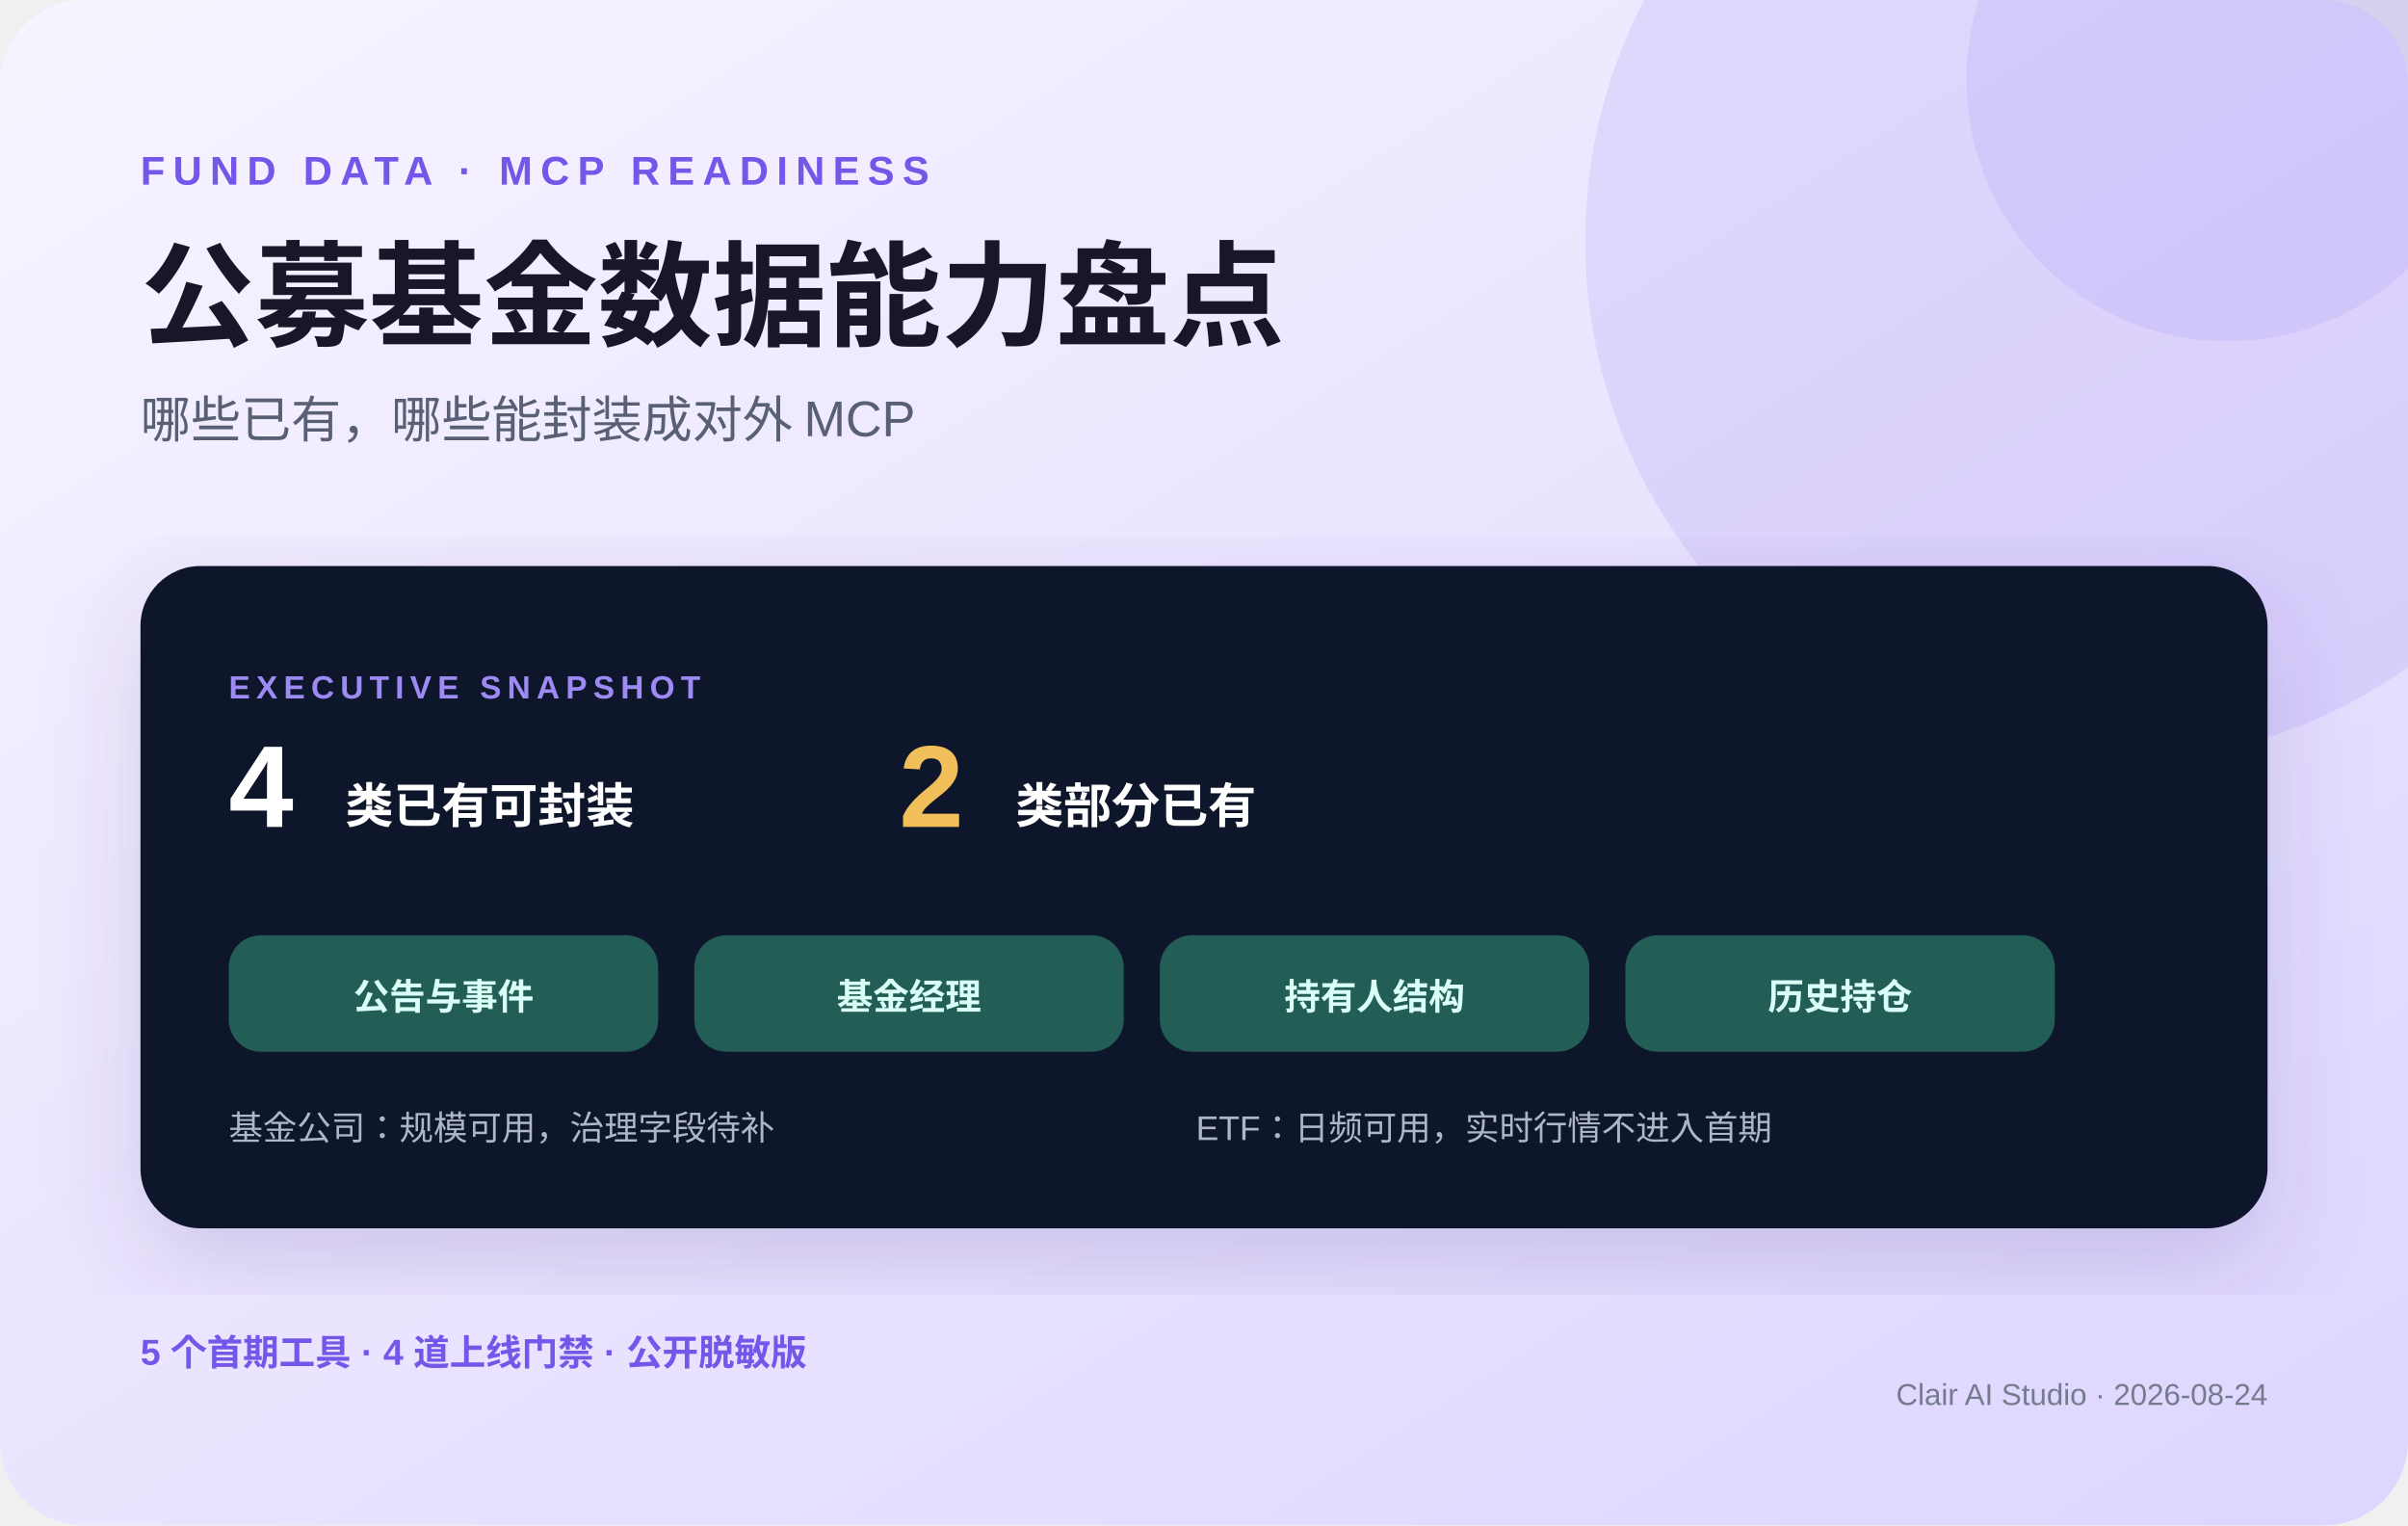
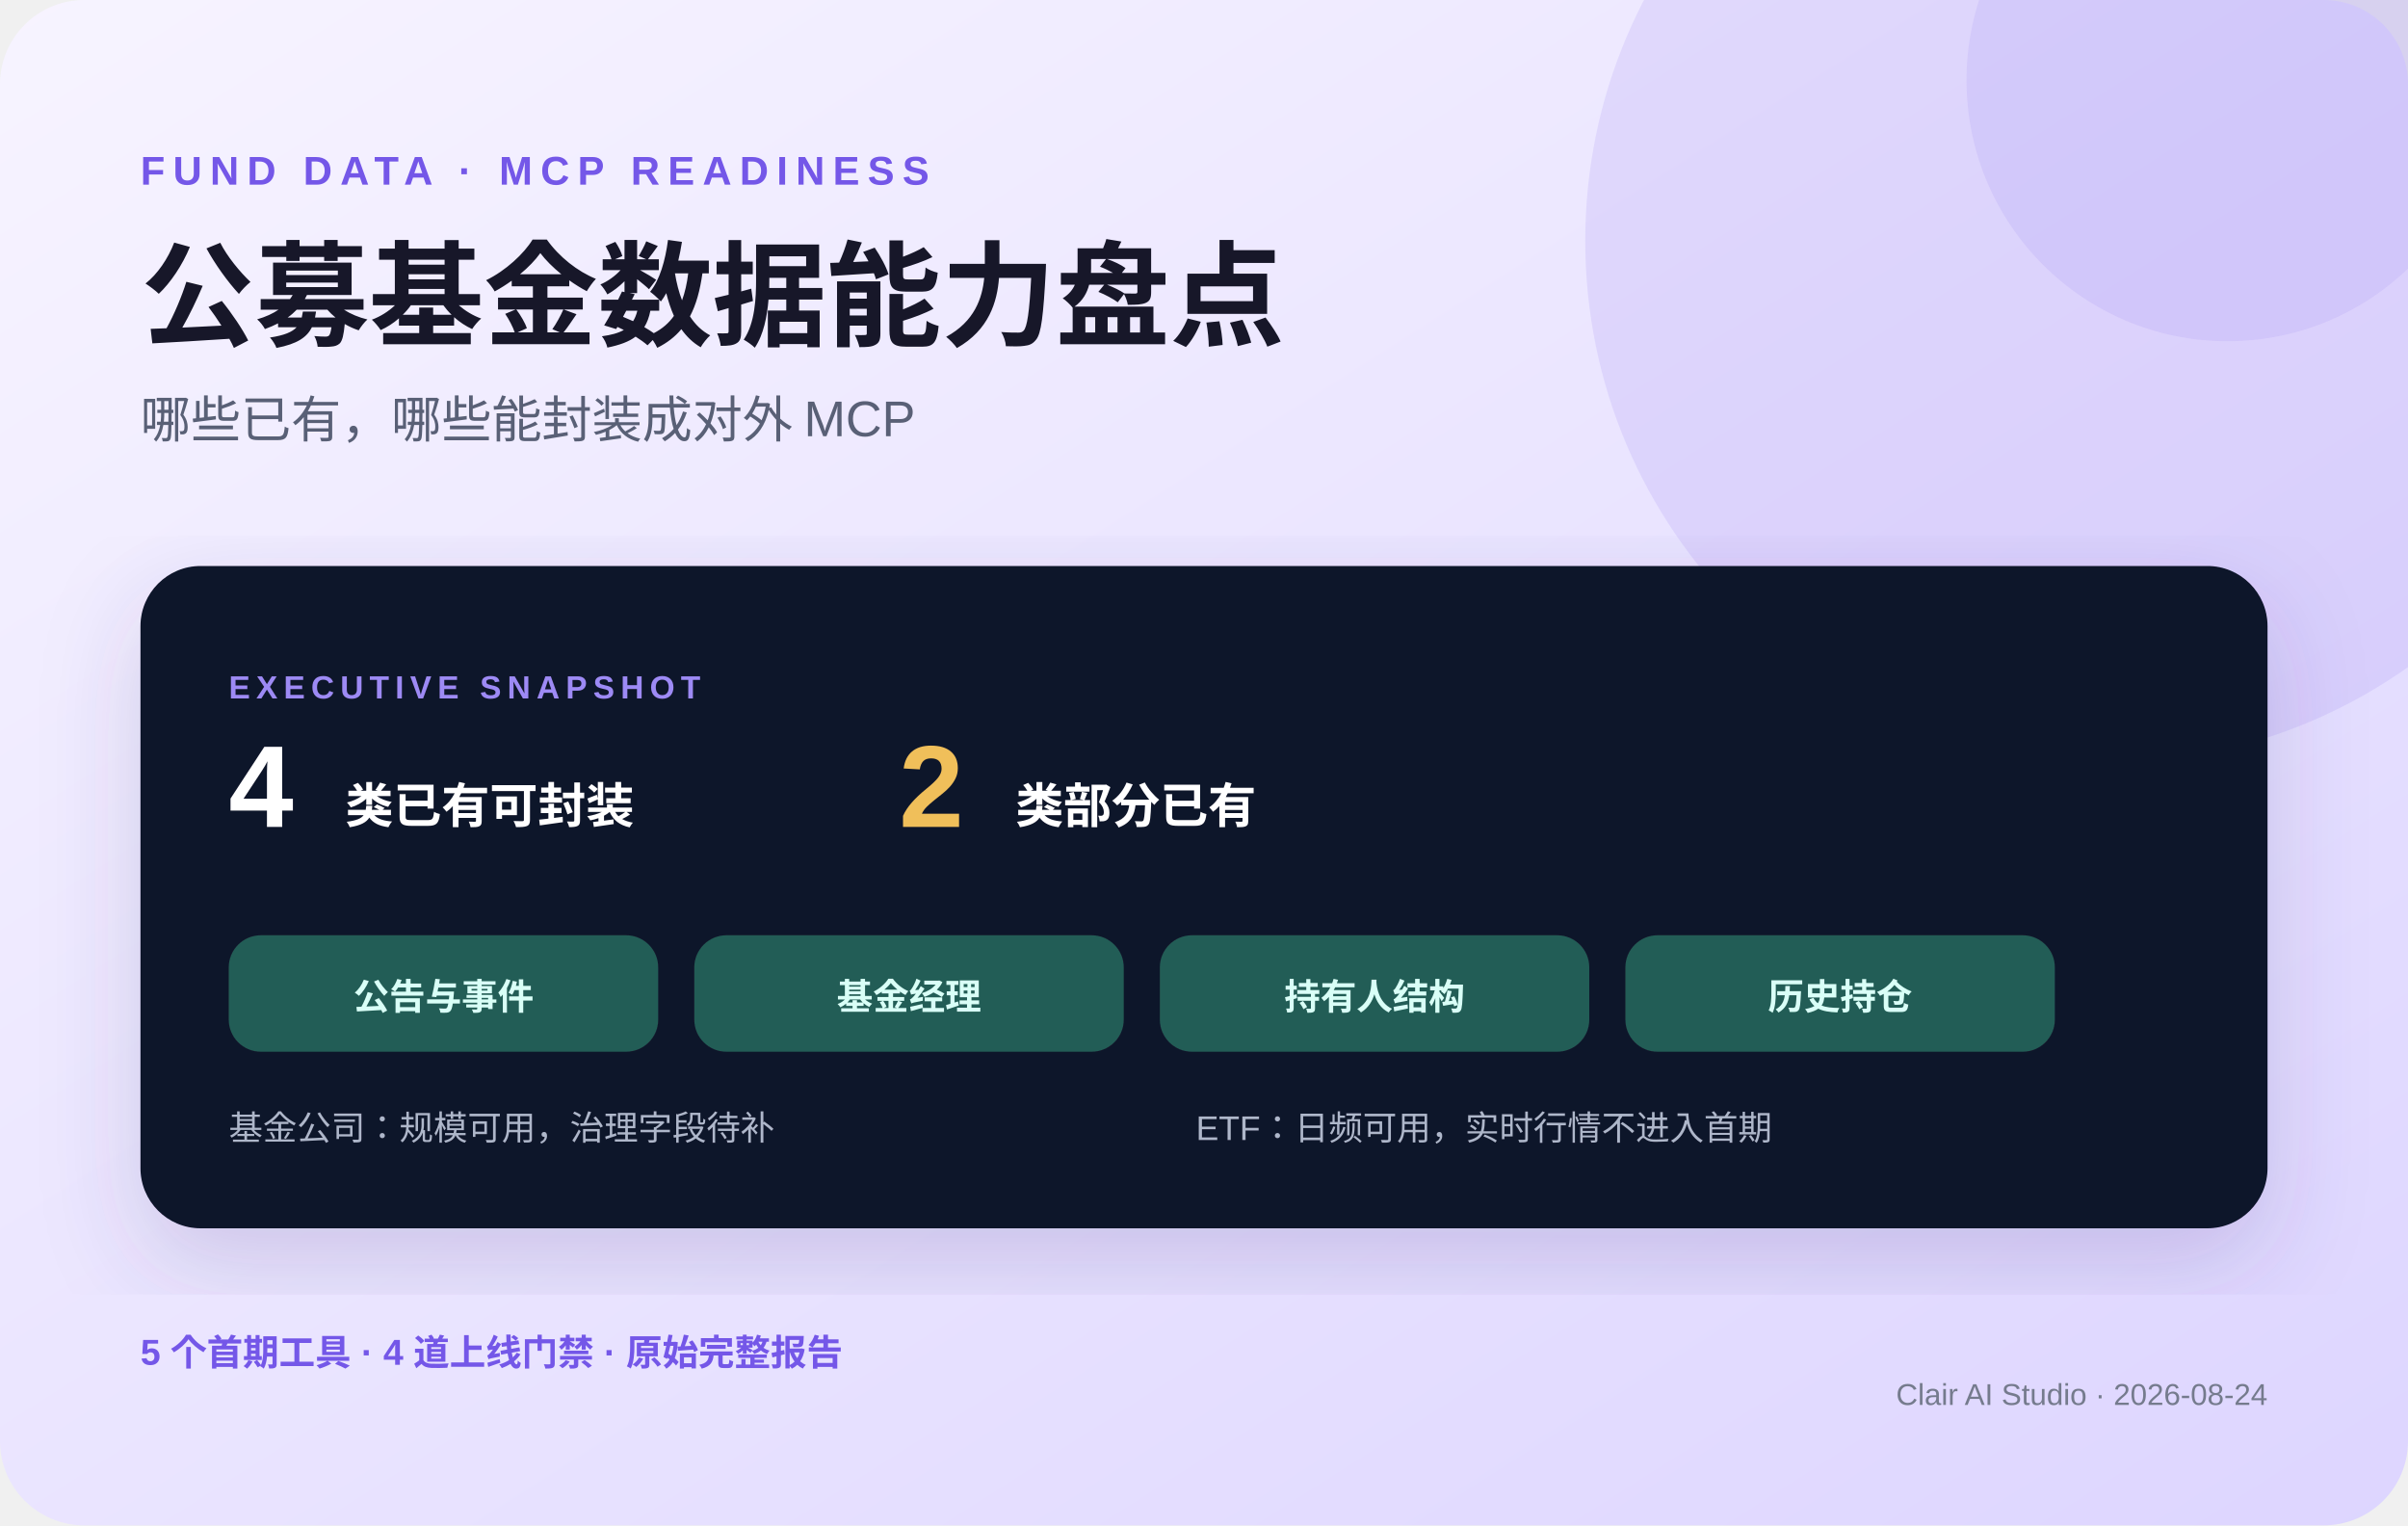
<svg xmlns="http://www.w3.org/2000/svg" viewBox="0 0 1200 760" role="img" aria-labelledby="title desc">
  <defs>
    <linearGradient id="g" x1="0" y1="0" x2="1" y2="1">
      <stop stop-color="#f7f4ff" />
      <stop offset="1" stop-color="#ddd5ff" />
    </linearGradient>
    <filter id="s">
      <feDropShadow dx="0" dy="18" stdDeviation="24" flood-color="#4c3b8a" flood-opacity=".18" />
    </filter>
  </defs>
  <rect width="1200" height="760" rx="42" fill="url(#g)" />
  <circle cx="1050" cy="120" r="260" fill="#7457e8" opacity=".12" />
  <circle cx="1110" cy="40" r="130" fill="#7457e8" opacity=".1" />
  <text x="70" y="92" fill="#7457e8" font-family="Arial, PingFang SC, sans-serif" font-size="20" font-weight="800" letter-spacing="4">FUND DATA · MCP READINESS</text>
  <text x="70" y="168" fill="#171729" font-family="Songti SC, serif" font-size="57" font-weight="700">公募基金数据能力盘点</text>
  <text x="70" y="218" fill="#596076" font-family="Arial, PingFang SC, sans-serif" font-size="25">哪些已有，哪些能封装成对外 MCP</text>
  <g transform="translate(70 282)" filter="url(#s)" font-family="Arial, PingFang SC, sans-serif">
    <rect width="1060" height="330" rx="30" fill="#11172b" />
    <text x="44" y="66" fill="#9d8af5" font-size="16" font-weight="800" letter-spacing="3">EXECUTIVE SNAPSHOT</text>
    <text x="44" y="130" fill="#fff" font-size="58" font-weight="800">4</text>
    <text x="102" y="128" fill="#fff" font-size="24" font-weight="700">类已有可封装</text>
    <text x="378" y="130" fill="#f0bf5a" font-size="58" font-weight="800">2</text>
    <text x="436" y="128" fill="#fff" font-size="24" font-weight="700">类部分已有</text>
    <g transform="translate(44 184)" font-size="18" font-weight="700">
      <rect width="214" height="58" rx="16" fill="#245d56" />
      <text x="107" y="37" text-anchor="middle" fill="#d9fff7">公告与事件</text>
      <rect x="232" width="214" height="58" rx="16" fill="#245d56" />
      <text x="339" y="37" text-anchor="middle" fill="#d9fff7">基金经理</text>
      <rect x="464" width="214" height="58" rx="16" fill="#245d56" />
      <text x="571" y="37" text-anchor="middle" fill="#d9fff7">持有人结构</text>
      <rect x="696" width="214" height="58" rx="16" fill="#245d56" />
      <text x="803" y="37" text-anchor="middle" fill="#d9fff7">历史持仓</text>
    </g>
    <text x="44" y="286" fill="#aeb7ca" font-size="17">基金公司：规模可用，治理字段待补</text>
    <text x="526" y="286" fill="#aeb7ca" font-size="17">ETF：日频可用，实时行情不进入首期</text>
  </g>
-   <text x="70" y="680" fill="#7457e8" font-family="Arial, PingFang SC, sans-serif" font-size="18" font-weight="800">5 个首期工具 · 4 道上线门禁 · 公开脱敏版</text>
+   <text x="70" y="680" fill="#7457e8" font-family="Arial, PingFang SC, sans-serif" font-size="18" font-weight="800">5 个首期工具 · 4 道上线门禁 · 原始完整报告</text>
  <text x="1130" y="700" text-anchor="end" fill="#757b8d" font-family="Arial, PingFang SC, sans-serif" font-size="15">Clair AI Studio · 2026-08-24</text>
</svg>
